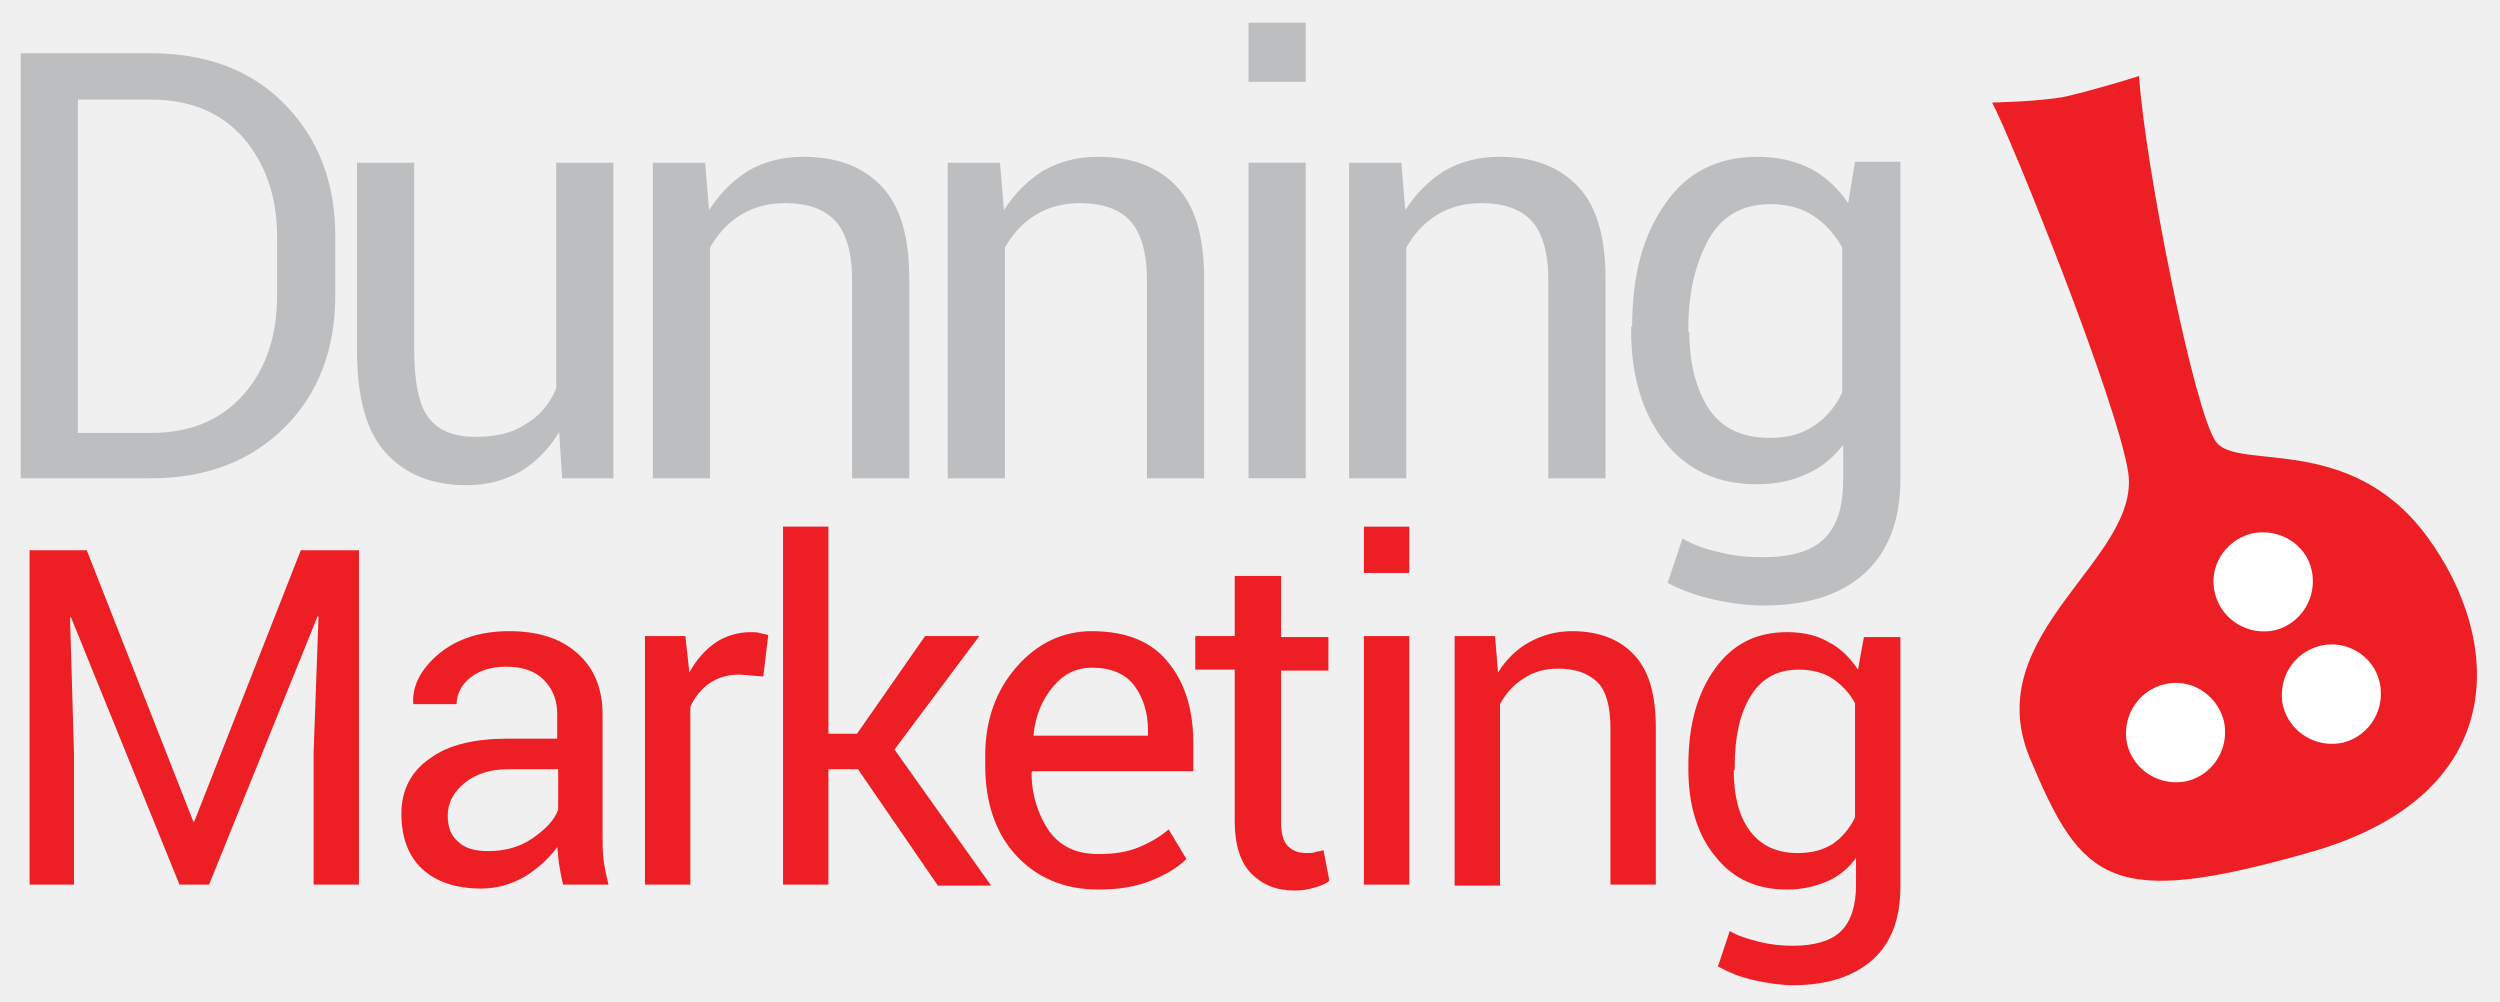
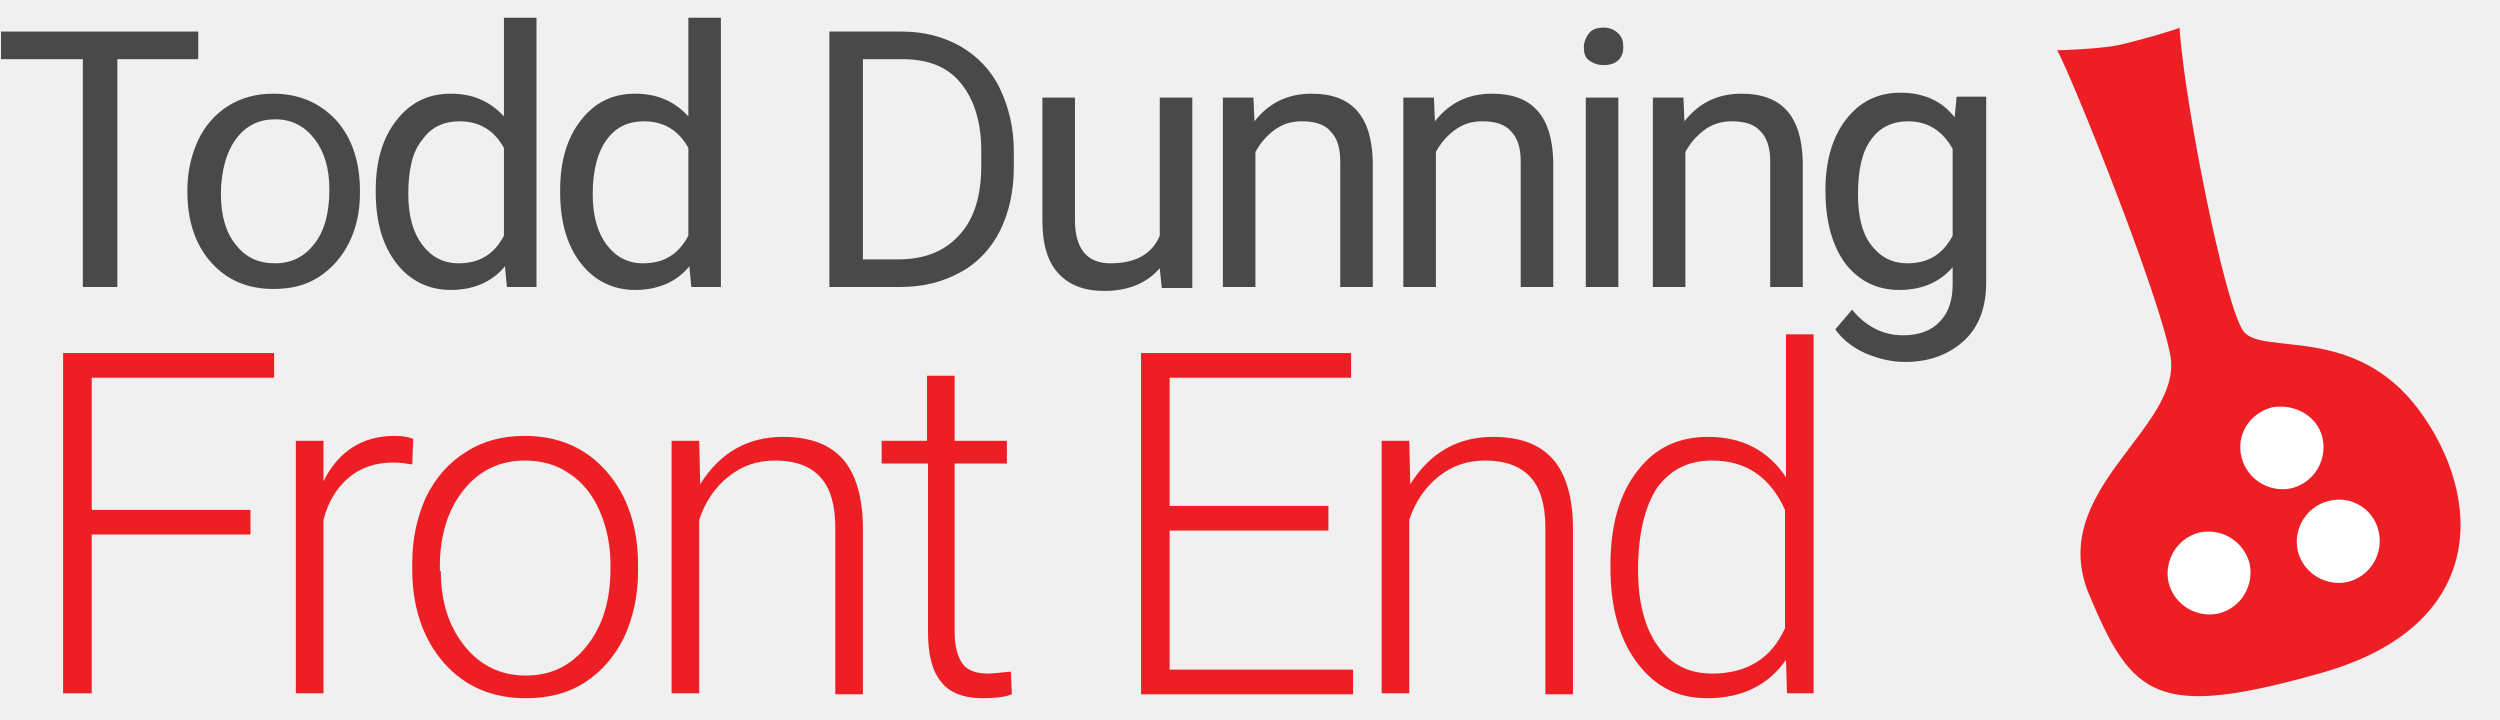
- <svg xmlns="http://www.w3.org/2000/svg" xmlns:ns1="ai;" version="1.1" ns1:viewOrigin="132.5156 -132.6719" ns1:rulerOrigin="-132.5156 234.2344" ns1:pageBounds="132.5156 -132.6719 386.0312 -234.2344" x="0px" y="0px" viewBox="0 0 253.5 101.6" enable-background="new 0 0 253.5 101.6" xml:space="preserve">
-   <g id="Layer_1" ns1:layer="yes" ns1:dimmedPercent="50" ns1:rgbTrio="#4F008000FFFF">
-     <g>
-       <path ns1:knockout="Off" fill="#ED1F24" d="M209.4,9.8c-2.5,0.5-7.4,0.6-7.4,0.6c1.8,3.3,12.7,30.3,13.8,37.5    c1.3,8.8-15.2,16.3-10,28.9c5.3,12.7,8.2,15.4,28.5,9.6c20.3-5.8,19.6-21.4,11.8-32c-7.8-10.6-19.2-6.6-21.4-9.6    c-2.2-3-7.2-28-7.8-37.1C217,7.7,212.1,9.2,209.4,9.8z" />
-       <path ns1:knockout="Off" fill="#FFFFFF" d="M234.4,57.8c0.6,2.7-1,5.4-3.7,6.1c-2.7,0.6-5.4-1-6.1-3.7c-0.7-2.7,1-5.4,3.7-6.1    C231,53.5,233.8,55.1,234.4,57.8z" />
-       <path ns1:knockout="Off" fill="#FFFFFF" d="M225.5,73.1c0.6,2.7-1,5.4-3.7,6.1c-2.7,0.6-5.4-1-6.1-3.7c-0.6-2.7,1-5.4,3.7-6.1    C222.1,68.7,224.8,70.4,225.5,73.1z" />
-       <path ns1:knockout="Off" fill="#FFFFFF" d="M241.3,69.2c0.6,2.7-1,5.4-3.7,6.1c-2.7,0.6-5.4-1-6.1-3.7c-0.6-2.7,1-5.4,3.7-6.1    C237.9,64.8,240.7,66.5,241.3,69.2z" />
-     </g>
-     <g ns1:knockout="Off">
-       <path ns1:knockout="Off" fill="#BCBEC0" d="M2.1,48.5V5.4h13.2c5.6,0,10.2,1.7,13.6,5.2C32.3,14.1,34,18.5,34,24v5.9    c0,5.5-1.7,10-5.1,13.4c-3.4,3.4-7.9,5.2-13.6,5.2H2.1z M7.9,10v33.9h7.4c4,0,7.1-1.3,9.4-3.9c2.3-2.6,3.4-6,3.4-10.1V24    c0-4.1-1.2-7.4-3.4-10c-2.3-2.6-5.4-3.9-9.4-3.9H7.9z" />
-       <path ns1:knockout="Off" fill="#BCBEC0" d="M56.7,43.8c-1,1.7-2.3,3-3.9,4c-1.6,0.9-3.4,1.4-5.5,1.4c-3.5,0-6.2-1.1-8.2-3.3    c-2-2.2-2.9-5.7-2.9-10.4V16.5h5.8v18.9c0,3.4,0.5,5.8,1.5,7c1,1.3,2.6,1.9,4.7,1.9c2.1,0,3.8-0.4,5.1-1.3c1.4-0.8,2.4-2,3.1-3.6    V16.5h5.8v32h-5.2L56.7,43.8z" />
-       <path ns1:knockout="Off" fill="#BCBEC0" d="M71.5,16.5l0.4,4.8c1.1-1.7,2.4-3,4-4c1.6-0.9,3.4-1.4,5.5-1.4c3.5,0,6.1,1,8,3    c1.9,2,2.8,5.1,2.8,9.4v20.2h-5.8V28.4c0-2.8-0.6-4.8-1.7-6c-1.1-1.2-2.8-1.8-5.1-1.8c-1.7,0-3.2,0.4-4.5,1.2    c-1.3,0.8-2.3,1.9-3.1,3.3v23.4h-5.8v-32H71.5z" />
-       <path ns1:knockout="Off" fill="#BCBEC0" d="M101.4,16.5l0.4,4.8c1.1-1.7,2.4-3,4-4c1.6-0.9,3.4-1.4,5.5-1.4c3.5,0,6.1,1,8,3    c1.9,2,2.8,5.1,2.8,9.4v20.2h-5.8V28.4c0-2.8-0.6-4.8-1.7-6c-1.1-1.2-2.8-1.8-5.1-1.8c-1.7,0-3.2,0.4-4.5,1.2    c-1.3,0.8-2.3,1.9-3.1,3.3v23.4h-5.8v-32H101.4z" />
-       <path ns1:knockout="Off" fill="#BCBEC0" d="M132.4,8.3h-5.8v-6h5.8V8.3z M132.4,48.5h-5.8v-32h5.8V48.5z" />
-       <path ns1:knockout="Off" fill="#BCBEC0" d="M142.1,16.5l0.4,4.8c1.1-1.7,2.4-3,4-4c1.6-0.9,3.4-1.4,5.5-1.4c3.5,0,6.1,1,8,3    s2.8,5.1,2.8,9.4v20.2H157V28.4c0-2.8-0.6-4.8-1.7-6c-1.1-1.2-2.8-1.8-5.1-1.8c-1.7,0-3.2,0.4-4.5,1.2c-1.3,0.8-2.3,1.9-3.1,3.3    v23.4h-5.8v-32H142.1z" />
-       <path ns1:knockout="Off" fill="#BCBEC0" d="M165.5,33.1c0-5.2,1.1-9.3,3.4-12.5c2.2-3.2,5.4-4.7,9.3-4.7c2,0,3.8,0.4,5.4,1.2    c1.5,0.8,2.8,2,3.8,3.5l0.7-4.2h4.6v32.2c0,4.1-1.2,7.3-3.6,9.5s-5.8,3.3-10.3,3.3c-1.5,0-3.2-0.2-5-0.6c-1.8-0.4-3.4-1-4.7-1.7    l1.5-4.5c1,0.6,2.3,1.1,3.8,1.4c1.5,0.4,2.9,0.5,4.4,0.5c2.8,0,4.9-0.6,6.2-1.9c1.3-1.3,1.9-3.3,1.9-5.9v-3.6    c-1,1.3-2.3,2.4-3.8,3c-1.5,0.7-3.1,1-5,1c-3.9,0-7-1.4-9.3-4.3c-2.2-2.8-3.4-6.6-3.4-11.2V33.1z M171.3,33.7c0,3.2,0.7,5.8,2,7.8    c1.4,2,3.4,2.9,6.2,2.9c1.8,0,3.2-0.4,4.4-1.2c1.2-0.8,2.2-1.9,2.9-3.4V25.1c-0.8-1.4-1.7-2.4-2.9-3.2c-1.2-0.8-2.7-1.2-4.4-1.2    c-2.8,0-4.9,1.2-6.2,3.5s-2.1,5.3-2.1,9V33.7z" />
-     </g>
-     <g ns1:knockout="Off">
-       <g>
-         <path ns1:knockout="Off" fill="#ED1F24" d="M8.8,55.8l10.8,27.5h0.1l10.8-27.5h5.9v33.9h-4.6V76.3l0.5-13.8l-0.1,0l-11,27.2h-3     L7.2,62.6l-0.1,0l0.4,13.7v13.4H3V55.8H8.8z" />
-         <path ns1:knockout="Off" fill="#ED1F24" d="M57.1,89.7c-0.2-0.8-0.3-1.4-0.4-2c-0.1-0.6-0.1-1.2-0.2-1.8c-0.9,1.2-2,2.2-3.3,3     c-1.4,0.8-2.9,1.2-4.4,1.2c-2.6,0-4.6-0.7-6-2s-2.1-3.2-2.1-5.6c0-2.4,1-4.3,2.9-5.6c1.9-1.4,4.6-2,7.9-2h5v-2.5     c0-1.5-0.5-2.6-1.4-3.5s-2.2-1.3-3.8-1.3c-1.5,0-2.7,0.4-3.6,1.1s-1.4,1.7-1.4,2.7h-4.4l0-0.1c-0.1-1.8,0.8-3.5,2.6-5     c1.8-1.5,4.2-2.3,7.1-2.3c2.9,0,5.2,0.7,6.9,2.2s2.6,3.5,2.6,6.3v12.1c0,0.9,0,1.8,0.1,2.6c0.1,0.8,0.3,1.7,0.5,2.5H57.1z      M49.5,86.3c1.7,0,3.2-0.4,4.5-1.3c1.3-0.9,2.2-1.8,2.6-2.9V78h-5.1c-1.8,0-3.3,0.5-4.4,1.4c-1.1,0.9-1.7,2-1.7,3.3     c0,1.1,0.3,2,1,2.6C47.1,86,48.1,86.3,49.5,86.3z" />
-         <path ns1:knockout="Off" fill="#ED1F24" d="M77.4,68.6L75,68.4c-1.2,0-2.2,0.3-3.1,0.9c-0.8,0.6-1.5,1.4-1.9,2.4v18h-4.6V64.5h4.1     l0.4,3.7c0.7-1.3,1.6-2.3,2.6-3c1-0.7,2.3-1.1,3.6-1.1c0.3,0,0.7,0,1,0.1s0.6,0.1,0.8,0.2L77.4,68.6z" />
-         <path ns1:knockout="Off" fill="#ED1F24" d="M87,78h-3v11.7h-4.6V53.4H84v21h2.9l6.9-9.9h5.5L90.7,76l9.8,13.8h-5.4L87,78z" />
-         <path ns1:knockout="Off" fill="#ED1F24" d="M111.4,90.2c-3.5,0-6.3-1.2-8.4-3.5c-2.1-2.3-3.1-5.4-3.1-9.1v-1c0-3.6,1.1-6.6,3.2-9     c2.1-2.4,4.7-3.6,7.6-3.6c3.4,0,6,1,7.7,3.1c1.7,2,2.6,4.8,2.6,8.2v2.9h-16.3l-0.1,0.1c0,2.4,0.7,4.4,1.8,6     c1.2,1.6,2.8,2.3,5,2.3c1.6,0,2.9-0.2,4.1-0.7s2.2-1.1,3-1.8l1.8,3c-0.9,0.9-2.1,1.6-3.6,2.2S113.5,90.2,111.4,90.2z M110.7,67.7     c-1.5,0-2.8,0.6-3.9,1.9c-1.1,1.3-1.8,2.9-2,4.9l0,0.1h11.6V74c0-1.8-0.5-3.3-1.4-4.5C114.1,68.3,112.6,67.7,110.7,67.7z" />
-         <path ns1:knockout="Off" fill="#ED1F24" d="M129.9,58.5v6.1h4.8v3.4h-4.8v15.3c0,1.2,0.2,2,0.7,2.5c0.5,0.5,1.1,0.7,1.9,0.7     c0.3,0,0.6,0,0.9-0.1c0.3-0.1,0.6-0.1,0.8-0.2l0.6,3.1c-0.3,0.3-0.8,0.5-1.5,0.7c-0.7,0.2-1.3,0.3-2,0.3c-1.9,0-3.3-0.6-4.4-1.7     c-1.1-1.1-1.7-2.9-1.7-5.3V67.9h-4v-3.4h4v-6.1H129.9z" />
-         <path ns1:knockout="Off" fill="#ED1F24" d="M142.9,58.1h-4.6v-4.7h4.6V58.1z M142.9,89.7h-4.6V64.5h4.6V89.7z" />
-         <path ns1:knockout="Off" fill="#ED1F24" d="M151.6,64.5l0.3,3.7c0.8-1.3,1.9-2.4,3.2-3.1c1.3-0.7,2.7-1.1,4.3-1.1     c2.7,0,4.8,0.8,6.3,2.4c1.5,1.6,2.2,4,2.2,7.4v15.9h-4.6V73.9c0-2.2-0.4-3.8-1.3-4.7c-0.9-0.9-2.2-1.4-4-1.4     c-1.3,0-2.5,0.3-3.5,1c-1,0.6-1.8,1.5-2.4,2.6v18.4h-4.6V64.5H151.6z" />
-         <path ns1:knockout="Off" fill="#ED1F24" d="M171.2,77.6c0-4.1,0.9-7.3,2.7-9.8c1.8-2.5,4.2-3.7,7.3-3.7c1.6,0,3,0.3,4.2,1     c1.2,0.6,2.2,1.6,3,2.8l0.6-3.3h3.7v25.3c0,3.2-0.9,5.7-2.8,7.4c-1.9,1.7-4.6,2.6-8.1,2.6c-1.2,0-2.5-0.2-3.9-0.5     c-1.4-0.3-2.6-0.8-3.7-1.4l1.2-3.6c0.8,0.5,1.8,0.8,3,1.1s2.3,0.4,3.4,0.4c2.2,0,3.9-0.5,4.9-1.5s1.5-2.6,1.5-4.6V87     c-0.8,1.1-1.8,1.9-3,2.4s-2.5,0.8-4,0.8c-3.1,0-5.5-1.1-7.3-3.4c-1.8-2.2-2.7-5.2-2.7-8.8V77.6z M175.8,78.1     c0,2.5,0.5,4.6,1.6,6.1c1.1,1.5,2.7,2.3,4.9,2.3c1.4,0,2.5-0.3,3.5-0.9c0.9-0.6,1.7-1.5,2.3-2.7V71.3c-0.6-1.1-1.4-1.9-2.3-2.5     c-0.9-0.6-2.1-0.9-3.4-0.9c-2.2,0-3.8,0.9-4.9,2.7c-1.1,1.8-1.6,4.2-1.6,7.1V78.1z" />
-       </g>
-     </g>
+ <svg xmlns="http://www.w3.org/2000/svg" version="1.1" id="Layer_1" x="0px" y="0px" viewBox="0 0 253.5 73" style="enable-background:new 0 0 253.5 73;" xml:space="preserve">
+   <style type="text/css">
+ 	.st0{fill:#ED1F24;}
+ 	.st1{fill:#FFFFFF;}
+ 	.st2{fill:#494949;}
+ </style>
+   <g>
+     <path class="st0" d="M214.7,4.6c-2.1,0.4-6.1,0.5-6.1,0.5c1.5,2.7,10.5,25.1,11.5,31.1c1.1,7.3-12.6,13.5-8.3,24   c4.4,10.5,6.8,12.8,23.7,8c16.8-4.8,16.3-17.8,9.8-26.6c-6.5-8.8-15.9-5.5-17.8-8s-6-23.2-6.5-30.8C221,2.9,217,4.1,214.7,4.6z" />
+     <path class="st1" d="M235.5,44.4c0.5,2.2-0.8,4.5-3.1,5.1c-2.2,0.5-4.5-0.8-5.1-3.1s0.8-4.5,3.1-5.1   C232.7,40.9,235,42.2,235.5,44.4z" />
+     <path class="st1" d="M228.1,57.1c0.5,2.2-0.8,4.5-3.1,5.1c-2.2,0.5-4.5-0.8-5.1-3.1c-0.5-2.2,0.8-4.5,3.1-5.1   C225.3,53.5,227.5,54.9,228.1,57.1z" />
+     <path class="st1" d="M241.2,53.9c0.5,2.2-0.8,4.5-3.1,5.1c-2.2,0.5-4.5-0.8-5.1-3.1c-0.5-2.2,0.8-4.5,3.1-5.1   C238.4,50.2,240.7,51.6,241.2,53.9z" />
+   </g>
+   <g>
+     <path class="st0" d="M25.4,54.2H9.3v16.1H6.4V35.8h21.4v2.5H9.3v13.4h16.1V54.2z" />
+     <path class="st0" d="M41.8,47.1c-0.6-0.1-1.2-0.2-1.9-0.2c-1.8,0-3.3,0.5-4.5,1.5c-1.2,1-2.1,2.4-2.6,4.3v17.6H30V44.7h2.8l0,4.1   c1.5-3,3.9-4.6,7.2-4.6c0.8,0,1.4,0.1,1.9,0.3L41.8,47.1z" />
+     <path class="st0" d="M41.8,57.1c0-2.5,0.5-4.7,1.4-6.7c1-2,2.3-3.5,4.1-4.6c1.7-1.1,3.7-1.6,5.9-1.6c3.4,0,6.2,1.2,8.3,3.6   s3.2,5.6,3.2,9.5v0.6c0,2.5-0.5,4.7-1.4,6.7c-1,2-2.3,3.5-4,4.6c-1.7,1.1-3.7,1.6-6,1.6c-3.4,0-6.2-1.2-8.3-3.6   c-2.1-2.4-3.2-5.6-3.2-9.5V57.1z M44.7,57.9c0,3.1,0.8,5.6,2.4,7.6c1.6,2,3.7,3,6.2,3c2.6,0,4.6-1,6.2-3c1.6-2,2.4-4.6,2.4-7.8   v-0.5c0-2-0.4-3.8-1.1-5.4c-0.7-1.6-1.7-2.9-3.1-3.8c-1.3-0.9-2.8-1.3-4.5-1.3c-2.5,0-4.6,1-6.2,3c-1.6,2-2.4,4.6-2.4,7.8V57.9z" />
+     <path class="st0" d="M70.9,44.7l0.1,4.4c1-1.6,2.2-2.8,3.6-3.6s3-1.2,4.8-1.2c2.8,0,4.8,0.8,6.1,2.3c1.3,1.5,2,3.9,2,7v16.8h-2.8   V53.5c0-2.3-0.5-4-1.5-5.1c-1-1.1-2.5-1.7-4.6-1.7c-1.8,0-3.3,0.5-4.7,1.6s-2.4,2.6-3,4.4v17.6h-2.8V44.7H70.9z" />
+     <path class="st0" d="M96.8,38.1v6.6h5.3V47h-5.3v17.1c0,1.4,0.3,2.5,0.8,3.2c0.5,0.7,1.4,1,2.6,1c0.5,0,1.2-0.1,2.3-0.2l0.1,2.3   c-0.7,0.3-1.8,0.4-3,0.4c-1.9,0-3.4-0.6-4.2-1.7c-0.9-1.1-1.3-2.8-1.3-5V47h-4.7v-2.3H94v-6.6H96.8z" />
+     <path class="st0" d="M134.7,53.8h-16.1v14.1h18.6v2.5h-21.5V35.8H137v2.5h-18.4v13h16.1V53.8z" />
+     <path class="st0" d="M142.9,44.7l0.1,4.4c1-1.6,2.2-2.8,3.6-3.6s3-1.2,4.8-1.2c2.8,0,4.8,0.8,6.1,2.3c1.3,1.5,2,3.9,2,7v16.8h-2.8   V53.5c0-2.3-0.5-4-1.5-5.1c-1-1.1-2.5-1.7-4.6-1.7c-1.8,0-3.3,0.5-4.7,1.6s-2.4,2.6-3,4.4v17.6h-2.8V44.7H142.9z" />
+     <path class="st0" d="M163.3,57.3c0-4,0.9-7.2,2.7-9.5c1.8-2.4,4.2-3.5,7.2-3.5c3.5,0,6.1,1.4,7.9,4.1V33.9h2.8v36.4h-2.7l-0.1-3.4   c-1.8,2.6-4.5,3.9-8,3.9c-3,0-5.3-1.2-7.1-3.6c-1.8-2.4-2.7-5.6-2.7-9.6V57.3z M166.1,57.8c0,3.3,0.7,5.9,2,7.7   c1.3,1.9,3.2,2.8,5.5,2.8c3.5,0,6-1.5,7.4-4.6v-12c-1.5-3.3-3.9-5-7.4-5c-2.4,0-4.2,0.9-5.6,2.8C166.8,51.4,166.1,54.1,166.1,57.8z   " />
+   </g>
+   <g>
+     <path class="st2" d="M20.2,6h-8.3v23.1H8.4V6H0.1V3.2h20V6z" />
+     <path class="st2" d="M19,19.3c0-1.9,0.4-3.6,1.1-5.1s1.8-2.7,3.1-3.5c1.3-0.8,2.8-1.2,4.5-1.2c2.6,0,4.7,0.9,6.4,2.7   c1.6,1.8,2.4,4.2,2.4,7.2v0.2c0,1.9-0.4,3.6-1.1,5s-1.7,2.6-3.1,3.5s-2.9,1.2-4.6,1.2c-2.6,0-4.7-0.9-6.3-2.7   c-1.6-1.8-2.4-4.2-2.4-7.2V19.3z M22.4,19.7c0,2.1,0.5,3.9,1.5,5.1c1,1.3,2.3,1.9,4,1.9c1.7,0,3-0.7,4-2c1-1.3,1.5-3.1,1.5-5.5   c0-2.1-0.5-3.8-1.5-5.1c-1-1.3-2.3-2-4-2c-1.6,0-2.9,0.6-3.9,1.9S22.4,17.3,22.4,19.7z" />
+     <path class="st2" d="M38.1,19.3c0-3,0.7-5.3,2.1-7.1c1.4-1.8,3.2-2.7,5.5-2.7c2.3,0,4,0.8,5.4,2.3v-10h3.3v27.3h-3l-0.2-2.1   c-1.3,1.6-3.2,2.4-5.5,2.4c-2.2,0-4.1-0.9-5.5-2.7c-1.4-1.8-2.1-4.2-2.1-7.2V19.3z M41.4,19.7c0,2.2,0.5,3.9,1.4,5.1   c0.9,1.2,2.1,1.9,3.7,1.9c2.1,0,3.6-0.9,4.6-2.8V15c-1-1.8-2.5-2.7-4.5-2.7c-1.6,0-2.9,0.6-3.8,1.9C41.8,15.4,41.4,17.3,41.4,19.7z   " />
+     <path class="st2" d="M56.8,19.3c0-3,0.7-5.3,2.1-7.1c1.4-1.8,3.2-2.7,5.5-2.7c2.3,0,4,0.8,5.4,2.3v-10h3.3v27.3h-3l-0.2-2.1   c-1.3,1.6-3.2,2.4-5.5,2.4c-2.2,0-4.1-0.9-5.5-2.7c-1.4-1.8-2.1-4.2-2.1-7.2V19.3z M60.1,19.7c0,2.2,0.5,3.9,1.4,5.1   c0.9,1.2,2.1,1.9,3.7,1.9c2.1,0,3.6-0.9,4.6-2.8V15c-1-1.8-2.5-2.7-4.5-2.7c-1.6,0-2.9,0.6-3.8,1.9C60.6,15.4,60.1,17.3,60.1,19.7z   " />
+     <path class="st2" d="M84.1,29.1V3.2h7.3c2.3,0,4.2,0.5,6,1.5c1.7,1,3.1,2.4,4,4.3s1.4,4,1.4,6.3V17c0,2.4-0.5,4.6-1.4,6.4   c-0.9,1.8-2.3,3.3-4,4.2c-1.8,1-3.8,1.5-6.1,1.5H84.1z M87.5,6v20.3h3.6c2.6,0,4.7-0.8,6.2-2.5c1.5-1.6,2.2-4,2.2-7v-1.5   c0-2.9-0.7-5.2-2.1-6.9S94,6,91.5,6H87.5z" />
+     <path class="st2" d="M117.6,27.2c-1.3,1.5-3.2,2.3-5.6,2.3c-2.1,0-3.6-0.6-4.7-1.8c-1.1-1.2-1.6-3-1.6-5.3V9.9h3.3v12.4   c0,2.9,1.2,4.4,3.6,4.4c2.5,0,4.2-0.9,5-2.8v-14h3.3v19.3h-3.1L117.6,27.2z" />
+     <path class="st2" d="M127.1,9.9l0.1,2.4c1.5-1.9,3.4-2.8,5.8-2.8c4.1,0,6.1,2.3,6.2,6.9v12.7h-3.3V16.4c0-1.4-0.3-2.4-1-3.1   c-0.6-0.7-1.6-1-2.9-1c-1.1,0-2,0.3-2.8,0.9s-1.4,1.3-1.9,2.2v13.7h-3.3V9.9H127.1z" />
+     <path class="st2" d="M145.4,9.9l0.1,2.4c1.5-1.9,3.4-2.8,5.8-2.8c4.1,0,6.1,2.3,6.2,6.9v12.7h-3.3V16.4c0-1.4-0.3-2.4-1-3.1   c-0.6-0.7-1.6-1-2.9-1c-1.1,0-2,0.3-2.8,0.9c-0.8,0.6-1.4,1.3-1.9,2.2v13.7h-3.3V9.9H145.4z" />
+     <path class="st2" d="M160.6,4.8c0-0.5,0.2-1,0.5-1.4s0.8-0.6,1.5-0.6c0.6,0,1.1,0.2,1.5,0.6s0.5,0.8,0.5,1.4s-0.2,1-0.5,1.3   s-0.8,0.5-1.5,0.5c-0.6,0-1.1-0.2-1.5-0.5S160.6,5.3,160.6,4.8z M164.1,29.1h-3.3V9.9h3.3V29.1z" />
+     <path class="st2" d="M170.7,9.9l0.1,2.4c1.5-1.9,3.4-2.8,5.8-2.8c4.1,0,6.1,2.3,6.2,6.9v12.7h-3.3V16.4c0-1.4-0.3-2.4-1-3.1   c-0.6-0.7-1.6-1-2.9-1c-1.1,0-2,0.3-2.8,0.9c-0.8,0.6-1.4,1.3-1.9,2.2v13.7h-3.3V9.9H170.7z" />
+     <path class="st2" d="M185.1,19.3c0-3,0.7-5.4,2.1-7.2c1.4-1.8,3.2-2.7,5.5-2.7c2.3,0,4.2,0.8,5.5,2.5l0.2-2.1h3v18.8   c0,2.5-0.7,4.5-2.2,5.9c-1.5,1.4-3.5,2.2-6,2.2c-1.4,0-2.7-0.3-4.1-0.9c-1.3-0.6-2.3-1.4-3-2.4l1.7-2c1.4,1.7,3.1,2.6,5.2,2.6   c1.6,0,2.9-0.5,3.7-1.4c0.9-0.9,1.3-2.2,1.3-3.8v-1.7c-1.3,1.5-3.1,2.3-5.4,2.3c-2.3,0-4.1-0.9-5.5-2.7   C185.8,24.9,185.1,22.5,185.1,19.3z M188.4,19.7c0,2.2,0.4,3.9,1.3,5.1s2.1,1.9,3.7,1.9c2.1,0,3.6-0.9,4.6-2.8v-8.8   c-1-1.8-2.5-2.8-4.5-2.8c-1.6,0-2.9,0.6-3.8,1.9C188.8,15.4,188.4,17.3,188.4,19.7z" />
  </g>
</svg>
